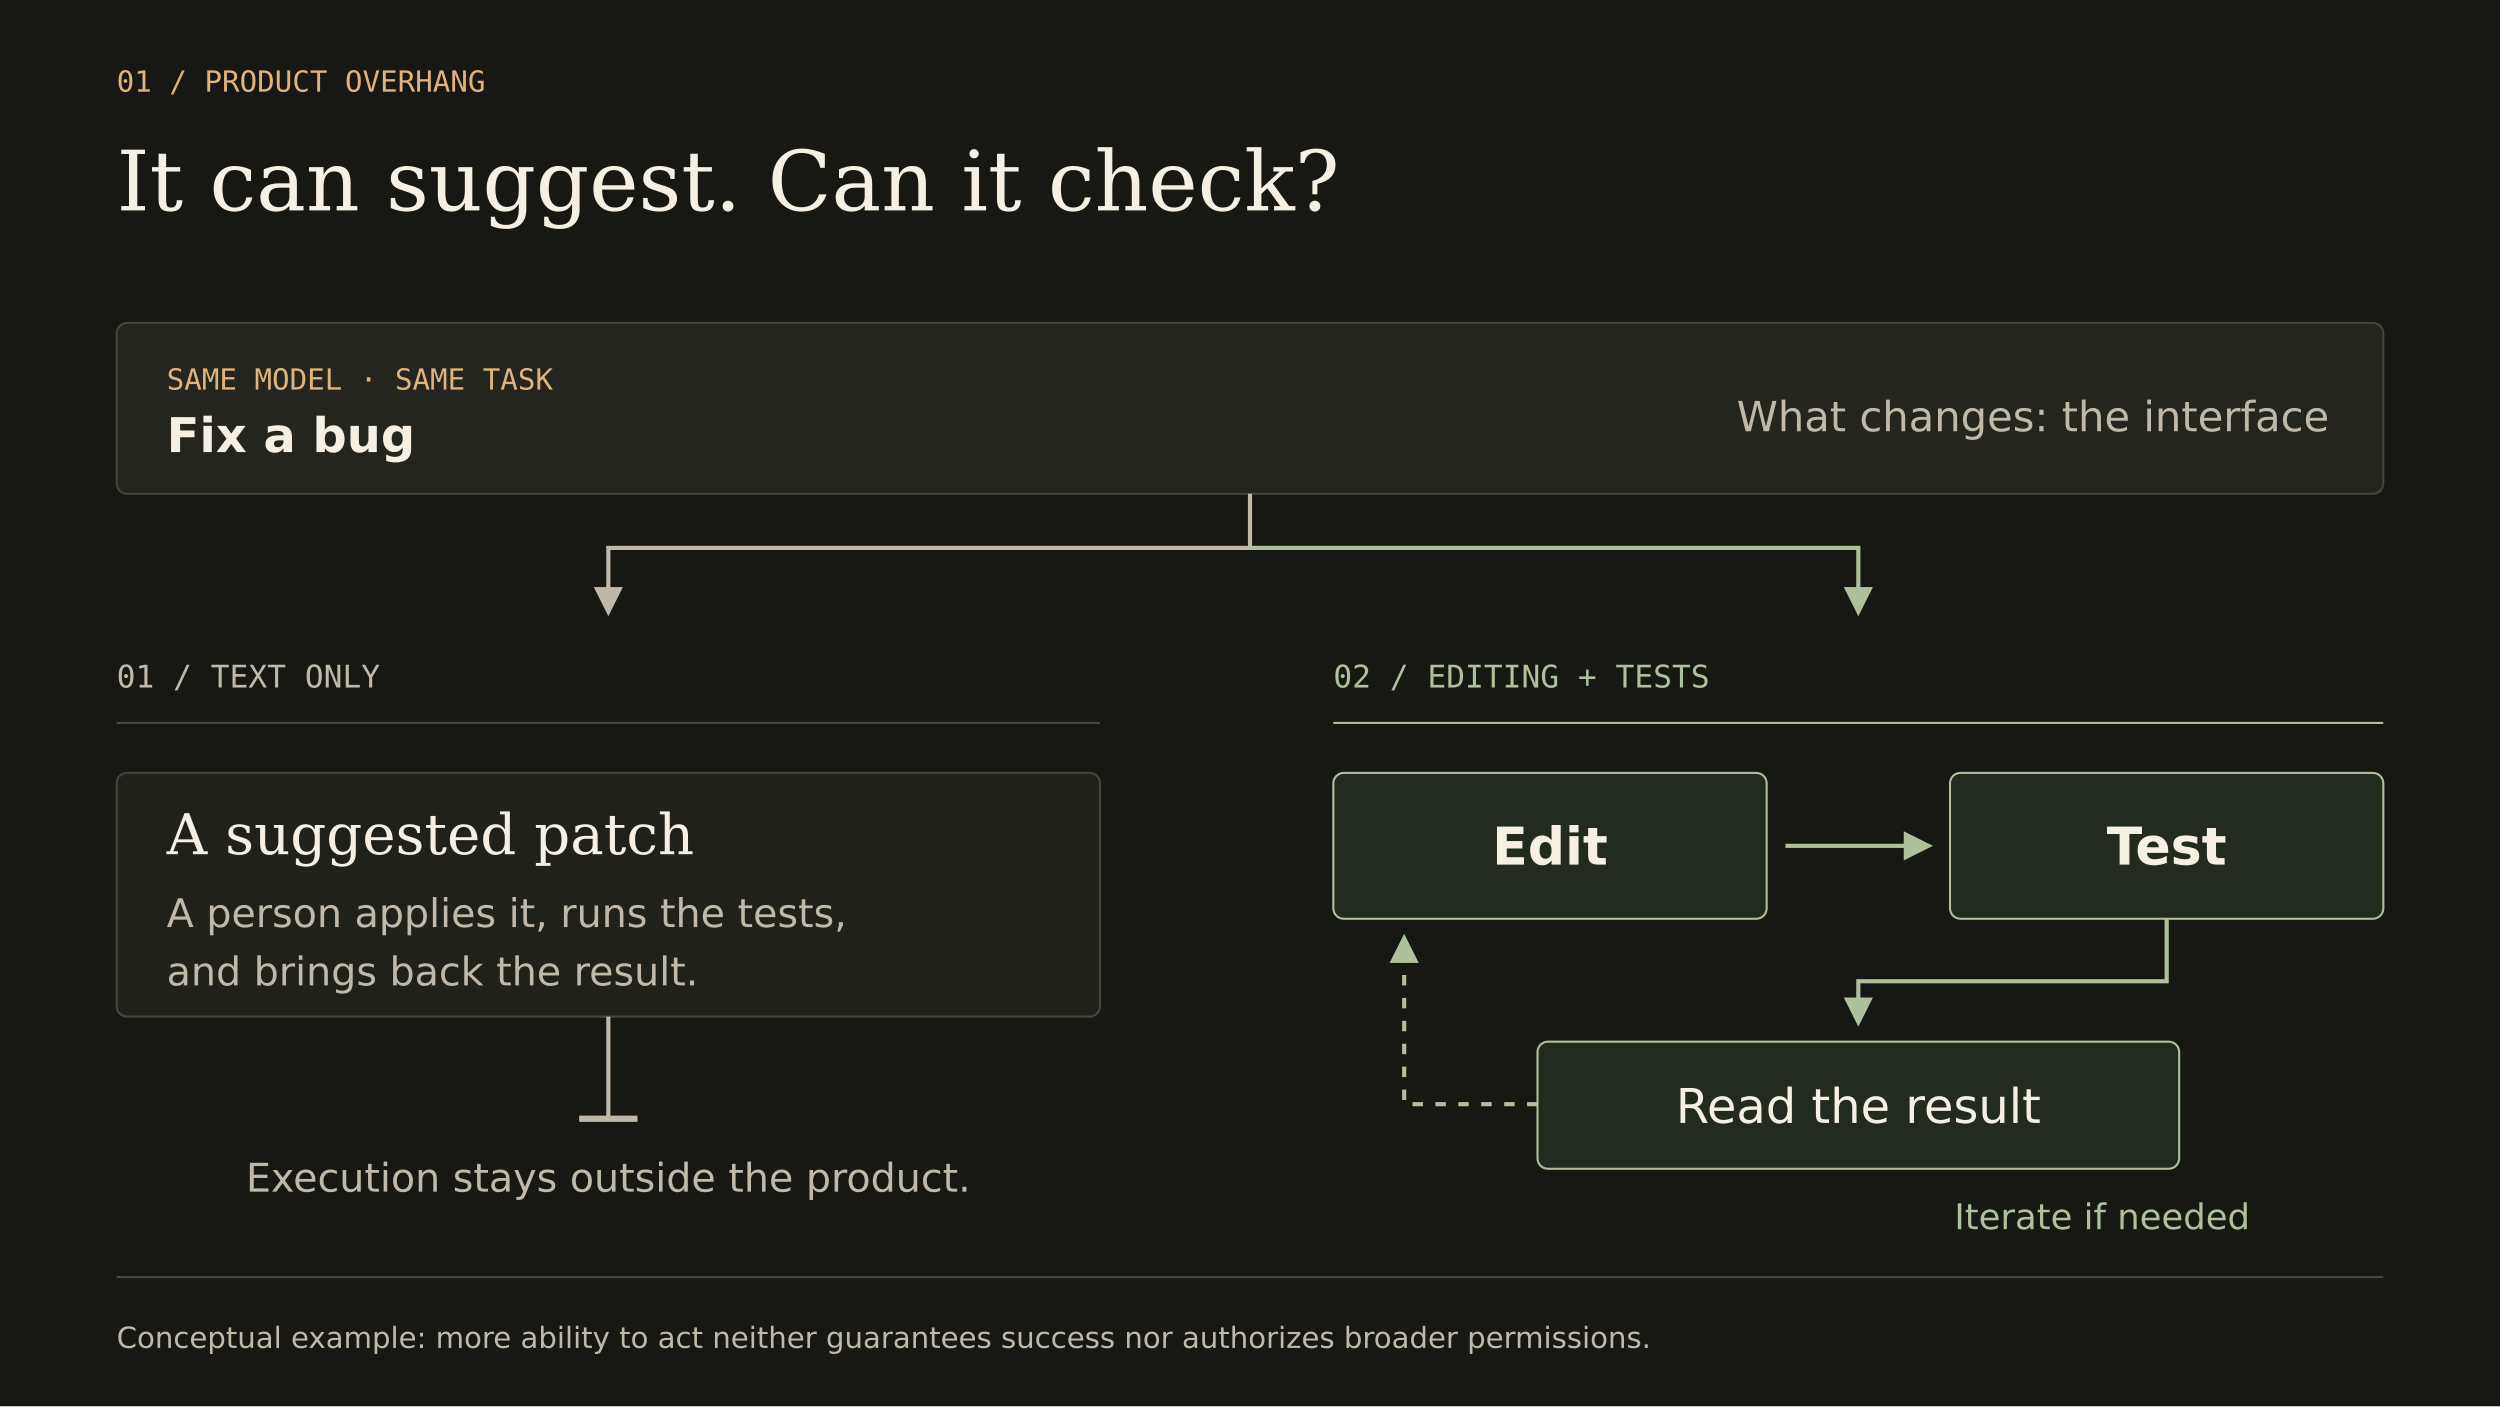
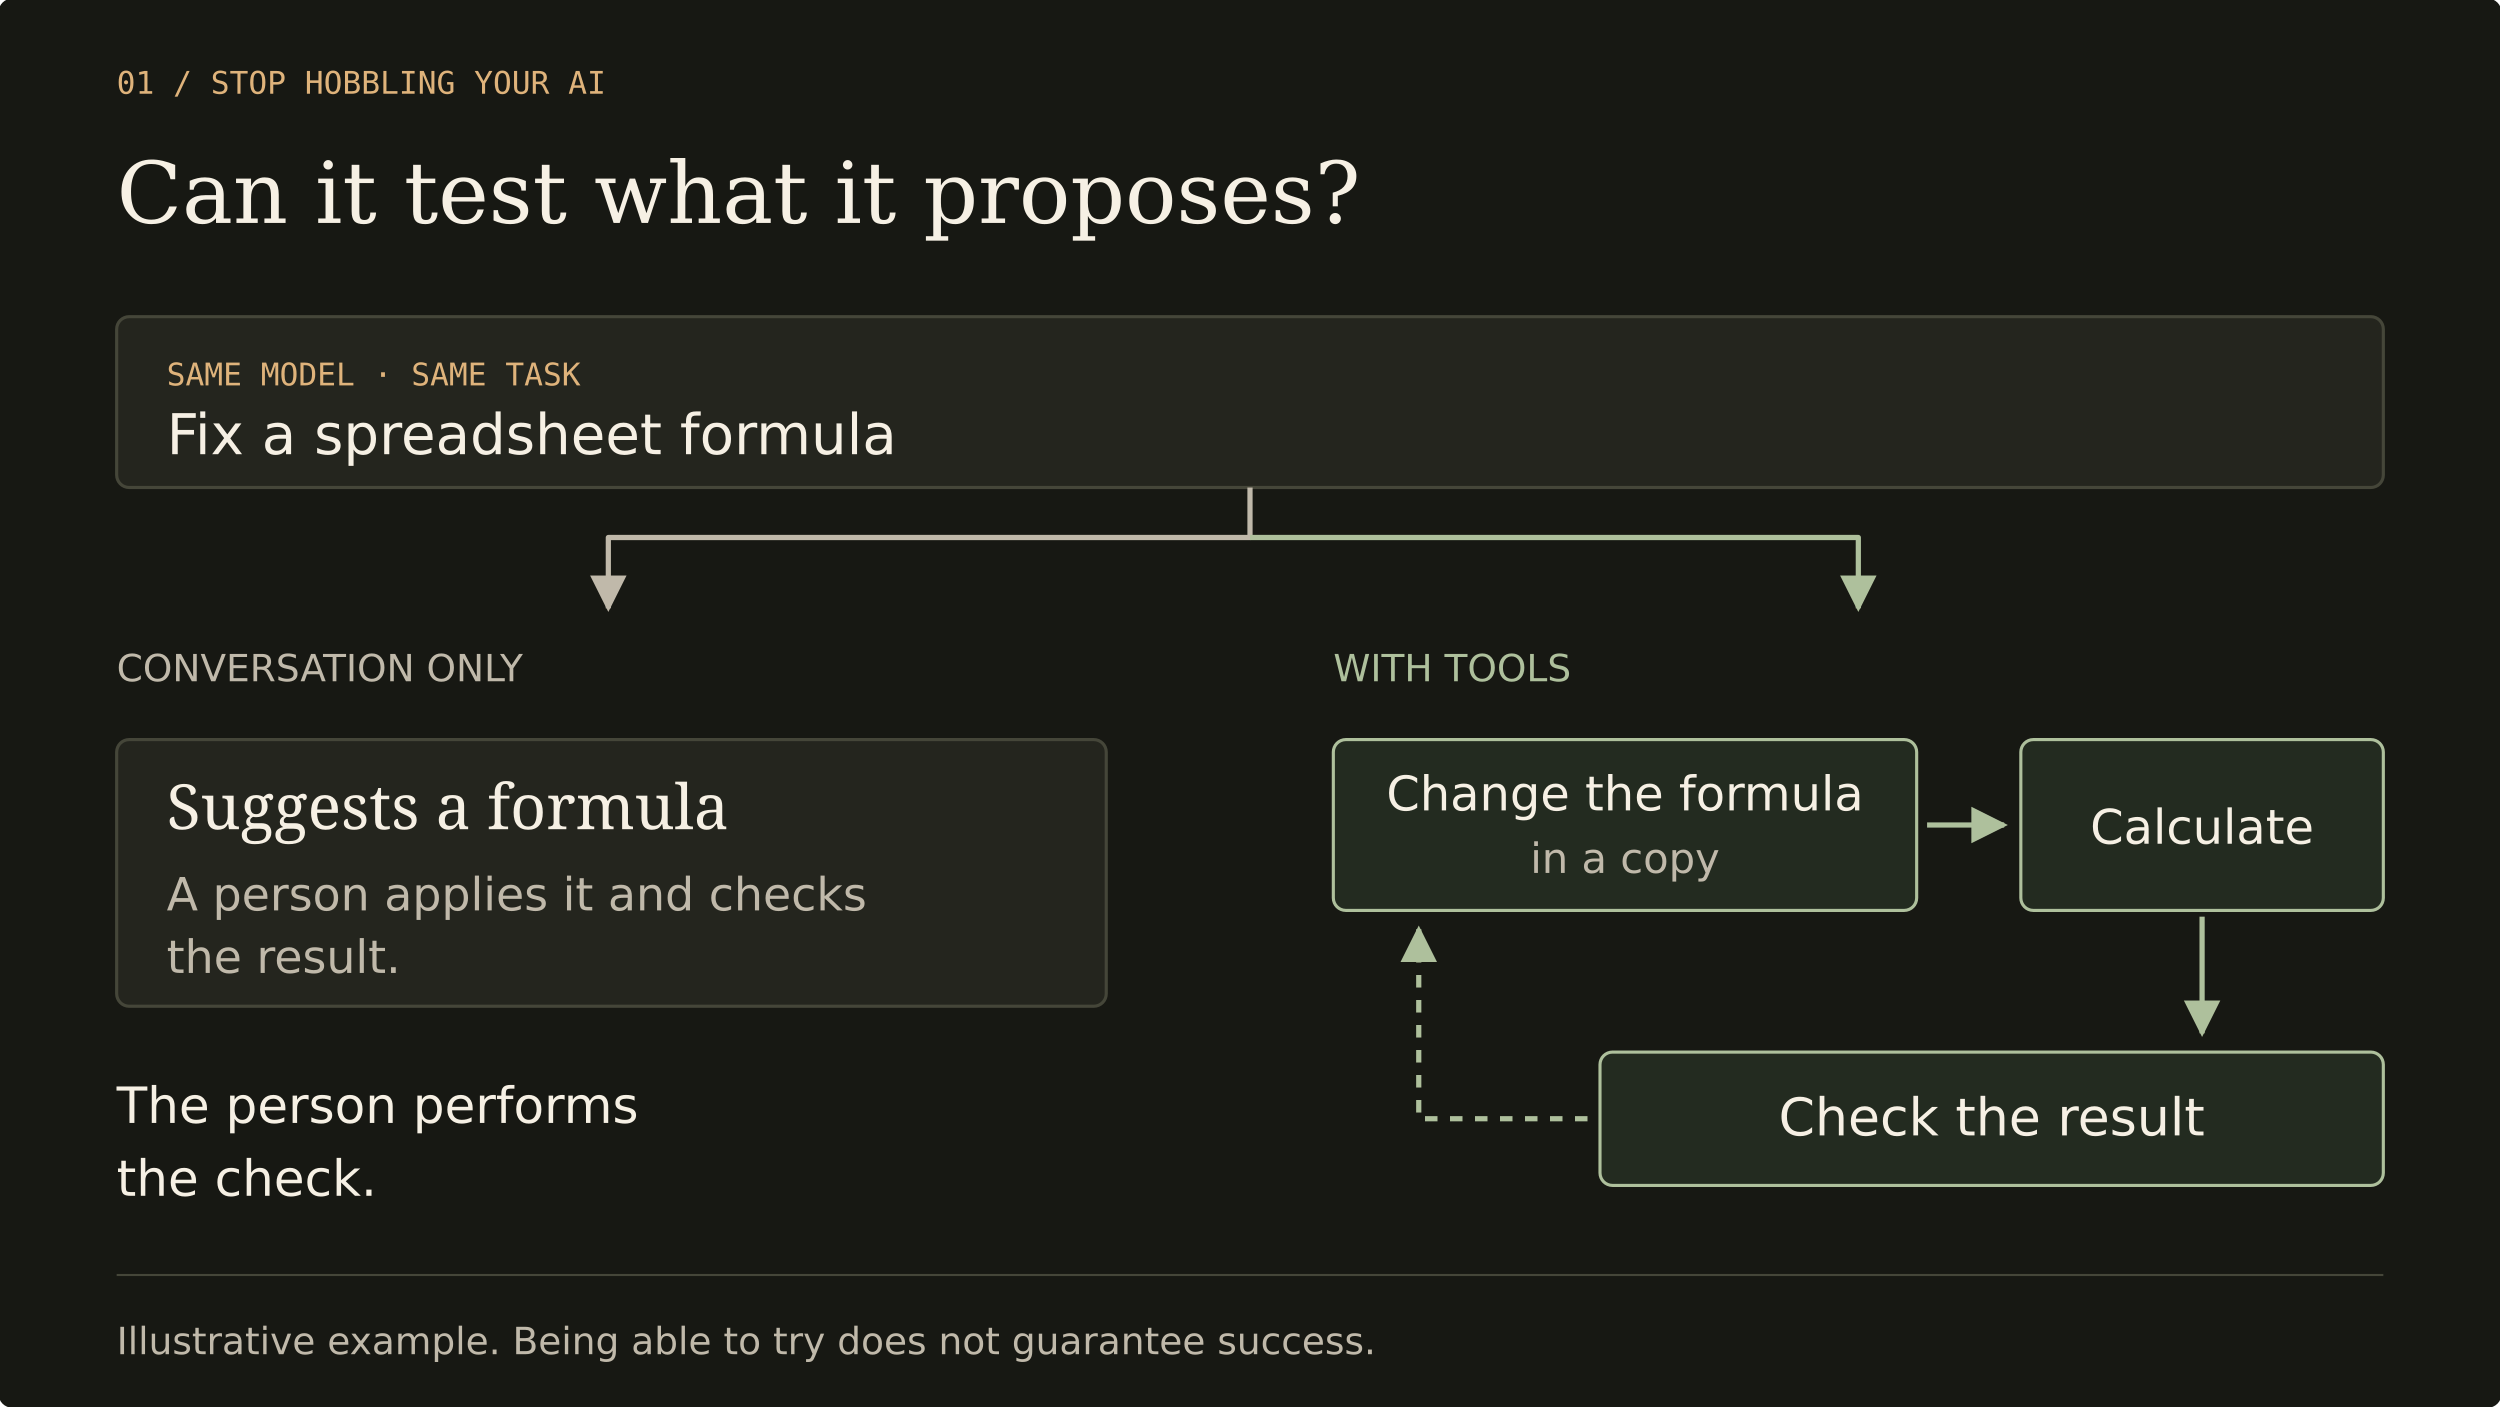
- <svg xmlns="http://www.w3.org/2000/svg" viewBox="0 0 1200 675" role="img" aria-labelledby="title desc">
+ <svg xmlns="http://www.w3.org/2000/svg" width="1200" height="675" viewBox="0 0 1200 675" role="img" aria-labelledby="title desc">
  <defs>
-     <marker id="sage" viewBox="0 0 10 10" refX="8" refY="5" markerWidth="7" markerHeight="7" orient="auto">
+     <marker id="ac0b9aa" viewBox="0 0 10 10" refX="9" refY="5" markerWidth="7" markerHeight="7" orient="auto">
+       <path d="M0 0L10 5L0 10Z" fill="#c0b9aa" />
+     </marker>
+     <marker id="adfb37b" viewBox="0 0 10 10" refX="9" refY="5" markerWidth="7" markerHeight="7" orient="auto">
+       <path d="M0 0L10 5L0 10Z" fill="#dfb37b" />
+     </marker>
+     <marker id="aaec09c" viewBox="0 0 10 10" refX="9" refY="5" markerWidth="7" markerHeight="7" orient="auto">
      <path d="M0 0L10 5L0 10Z" fill="#aec09c" />
    </marker>
-     <marker id="amber" viewBox="0 0 10 10" refX="8" refY="5" markerWidth="7" markerHeight="7" orient="auto">
-       <path d="M0 0L10 5L0 10Z" fill="#dfb37b" />
-     </marker>
-     <marker id="rust" viewBox="0 0 10 10" refX="8" refY="5" markerWidth="7" markerHeight="7" orient="auto">
+     <marker id="adf947d" viewBox="0 0 10 10" refX="9" refY="5" markerWidth="7" markerHeight="7" orient="auto">
      <path d="M0 0L10 5L0 10Z" fill="#df947d" />
    </marker>
-     <marker id="muted" viewBox="0 0 10 10" refX="8" refY="5" markerWidth="7" markerHeight="7" orient="auto">
-       <path d="M0 0L10 5L0 10Z" fill="#c0b9aa" />
-     </marker>
  </defs>
-   <rect x="0" y="0" width="1200" height="675" rx="0" fill="#171813" stroke="none" />
-   <text x="56" y="44" fill="#dfb37b" font-family="DejaVu Sans Mono, monospace" font-size="14" font-weight="400" text-anchor="start">01 / PRODUCT OVERHANG</text>
-   <text x="56" y="101" fill="#f6f0e4" font-family="Georgia, DejaVu Serif, serif" font-size="40" font-weight="400" text-anchor="start">It can suggest. Can it check?</text>
-   <rect x="56" y="155" width="1088" height="82" rx="5" fill="#24251e" stroke="#454639" />
-   <text x="80" y="187" fill="#dfb37b" font-family="DejaVu Sans Mono, monospace" font-size="14" font-weight="400" text-anchor="start">SAME MODEL · SAME TASK</text>
-   <text x="80" y="217" fill="#f6f0e4" font-family="DejaVu Sans, sans-serif" font-size="23" font-weight="600" text-anchor="start">Fix a bug</text>
-   <text x="1118" y="207" fill="#c0b9aa" font-family="DejaVu Sans, sans-serif" font-size="20" font-weight="400" text-anchor="end">What changes: the interface</text>
-   <path d="M600 237V263H292V293" fill="none" stroke="#c0b9aa" stroke-width="2" marker-end="url(#muted)" />
-   <path d="M600 263H892V293" fill="none" stroke="#aec09c" stroke-width="2" marker-end="url(#sage)" />
-   <text x="56" y="330" fill="#c0b9aa" font-family="DejaVu Sans Mono, monospace" font-size="15" font-weight="400" text-anchor="start">01 / TEXT ONLY</text>
-   <text x="640" y="330" fill="#aec09c" font-family="DejaVu Sans Mono, monospace" font-size="15" font-weight="400" text-anchor="start">02 / EDITING + TESTS</text>
-   <line x1="56" y1="347" x2="528" y2="347" stroke="#454639" stroke-width="1" />
-   <line x1="640" y1="347" x2="1144" y2="347" stroke="#aec09c" stroke-width="1" />
-   <rect x="56" y="371" width="472" height="117" rx="5" fill="#20211b" stroke="#454639" />
-   <text x="80" y="410" fill="#f6f0e4" font-family="Georgia, DejaVu Serif, serif" font-size="27" font-weight="400" text-anchor="start">A suggested patch</text>
-   <text x="80" y="445" fill="#c0b9aa" font-family="DejaVu Sans, sans-serif" font-size="19" font-weight="400" text-anchor="start">A person applies it, runs the tests,</text>
-   <text x="80" y="473" fill="#c0b9aa" font-family="DejaVu Sans, sans-serif" font-size="19" font-weight="400" text-anchor="start">and brings back the result.</text>
-   <line x1="292" y1="488" x2="292" y2="537" stroke="#c0b9aa" stroke-width="2" />
-   <line x1="278" y1="537" x2="306" y2="537" stroke="#c0b9aa" stroke-width="3" />
-   <text x="292" y="572" fill="#c0b9aa" font-family="DejaVu Sans, sans-serif" font-size="19" font-weight="400" text-anchor="middle">Execution stays outside the product.</text>
-   <rect x="640" y="371" width="208" height="70" rx="5" fill="#232b20" stroke="#aec09c" />
-   <rect x="936" y="371" width="208" height="70" rx="5" fill="#232b20" stroke="#aec09c" />
-   <text x="744" y="415" fill="#f6f0e4" font-family="DejaVu Sans, sans-serif" font-size="25" font-weight="600" text-anchor="middle">Edit</text>
-   <text x="1040" y="415" fill="#f6f0e4" font-family="DejaVu Sans, sans-serif" font-size="25" font-weight="600" text-anchor="middle">Test</text>
-   <path d="M857 406H925" fill="none" stroke="#aec09c" stroke-width="2" marker-end="url(#sage)" />
-   <path d="M1040 441V471H892V490" fill="none" stroke="#aec09c" stroke-width="2" marker-end="url(#sage)" />
-   <rect x="738" y="500" width="308" height="61" rx="5" fill="#232b20" stroke="#aec09c" />
-   <text x="892" y="539" fill="#f6f0e4" font-family="DejaVu Sans, sans-serif" font-size="23" font-weight="400" text-anchor="middle">Read the result</text>
-   <path d="M738 530H674V451" fill="none" stroke="#aec09c" stroke-width="2" stroke-dasharray="5 6" marker-end="url(#sage)" />
-   <text x="1080" y="590" fill="#aec09c" font-family="DejaVu Sans, sans-serif" font-size="17" font-weight="400" text-anchor="end">Iterate if needed</text>
-   <line x1="56" y1="613" x2="1144" y2="613" stroke="#454639" stroke-width="1" />
-   <text x="56" y="647" fill="#c0b9aa" font-family="DejaVu Sans, sans-serif" font-size="14" font-weight="400" text-anchor="start">Conceptual example: more ability to act neither guarantees success nor authorizes broader permissions.</text>
+   <rect x="0" y="0" width="1200" height="675" rx="6" fill="#171813" stroke="#171813" stroke-width="1.5" />
+   <text x="56" y="45" fill="#dfb37b" font-family="DejaVu Sans Mono, monospace" font-size="15" text-anchor="start">01 / STOP HOBBLING YOUR AI</text>
+   <text x="56" y="107" fill="#f6f0e4" font-family="Georgia, DejaVu Serif, serif" font-size="41" text-anchor="start">Can it test what it proposes?</text>
+   <rect x="56" y="152" width="1088" height="82" rx="6" fill="#24251e" stroke="#454639" stroke-width="1.5" />
+   <text x="80" y="185" fill="#dfb37b" font-family="DejaVu Sans Mono, monospace" font-size="15" text-anchor="start">SAME MODEL · SAME TASK</text>
+   <text x="80" y="218" fill="#f6f0e4" font-family="DejaVu Sans, sans-serif" font-size="27" text-anchor="start">Fix a spreadsheet formula</text>
+   <path d="M600 234V258H292V292" fill="none" stroke="#c0b9aa" stroke-width="2.5" stroke-linejoin="round" marker-end="url(#ac0b9aa)" />
+   <path d="M600 258H892V292" fill="none" stroke="#aec09c" stroke-width="2.5" stroke-linejoin="round" marker-end="url(#aaec09c)" />
+   <text x="56" y="327" fill="#c0b9aa" font-family="DejaVu Sans, sans-serif" font-size="18" text-anchor="start">CONVERSATION ONLY</text>
+   <text x="640" y="327" fill="#aec09c" font-family="DejaVu Sans, sans-serif" font-size="18" text-anchor="start">WITH TOOLS</text>
+   <rect x="56" y="355" width="475" height="128" rx="6" fill="#24251e" stroke="#454639" stroke-width="1.5" />
+   <text x="80" y="398" fill="#f6f0e4" font-family="Georgia, serif" font-size="30" text-anchor="start">Suggests a formula</text>
+   <text x="80" y="437" fill="#c0b9aa" font-family="DejaVu Sans, sans-serif" font-size="22" text-anchor="start">A person applies it and checks</text>
+   <text x="80" y="467" fill="#c0b9aa" font-family="DejaVu Sans, sans-serif" font-size="22" text-anchor="start">the result.</text>
+   <text x="56" y="539" fill="#f6f0e4" font-family="DejaVu Sans, sans-serif" font-size="24" text-anchor="start">The person performs</text>
+   <text x="56" y="574" fill="#f6f0e4" font-family="DejaVu Sans, sans-serif" font-size="24" text-anchor="start">the check.</text>
+   <rect x="640" y="355" width="280" height="82" rx="6" fill="#232b20" stroke="#aec09c" stroke-width="1.5" />
+   <text x="780" y="389" fill="#f6f0e4" font-family="DejaVu Sans, sans-serif" font-size="23" text-anchor="middle">Change the formula</text>
+   <text x="780" y="419" fill="#c0b9aa" font-family="DejaVu Sans, sans-serif" font-size="20" text-anchor="middle">in a copy</text>
+   <rect x="970" y="355" width="174" height="82" rx="6" fill="#232b20" stroke="#aec09c" stroke-width="1.5" />
+   <text x="1057" y="405" fill="#f6f0e4" font-family="DejaVu Sans, sans-serif" font-size="23" text-anchor="middle">Calculate</text>
+   <path d="M925 396H962" fill="none" stroke="#aec09c" stroke-width="2.5" stroke-linejoin="round" marker-end="url(#aaec09c)" />
+   <rect x="768" y="505" width="376" height="64" rx="6" fill="#232b20" stroke="#aec09c" stroke-width="1.5" />
+   <text x="956" y="545" fill="#f6f0e4" font-family="DejaVu Sans, sans-serif" font-size="25" text-anchor="middle">Check the result</text>
+   <path d="M1057 440V496" fill="none" stroke="#aec09c" stroke-width="2.5" stroke-linejoin="round" marker-end="url(#aaec09c)" />
+   <path d="M762 537H681V446" fill="none" stroke="#aec09c" stroke-width="2.5" stroke-linejoin="round" marker-end="url(#aaec09c)" stroke-dasharray="6 6" />
+   <path d="M56 612H1144" stroke="#454639" />
+   <text x="56" y="650" fill="#c0b9aa" font-family="DejaVu Sans, sans-serif" font-size="18" text-anchor="start">Illustrative example. Being able to try does not guarantee success.</text>
</svg>
